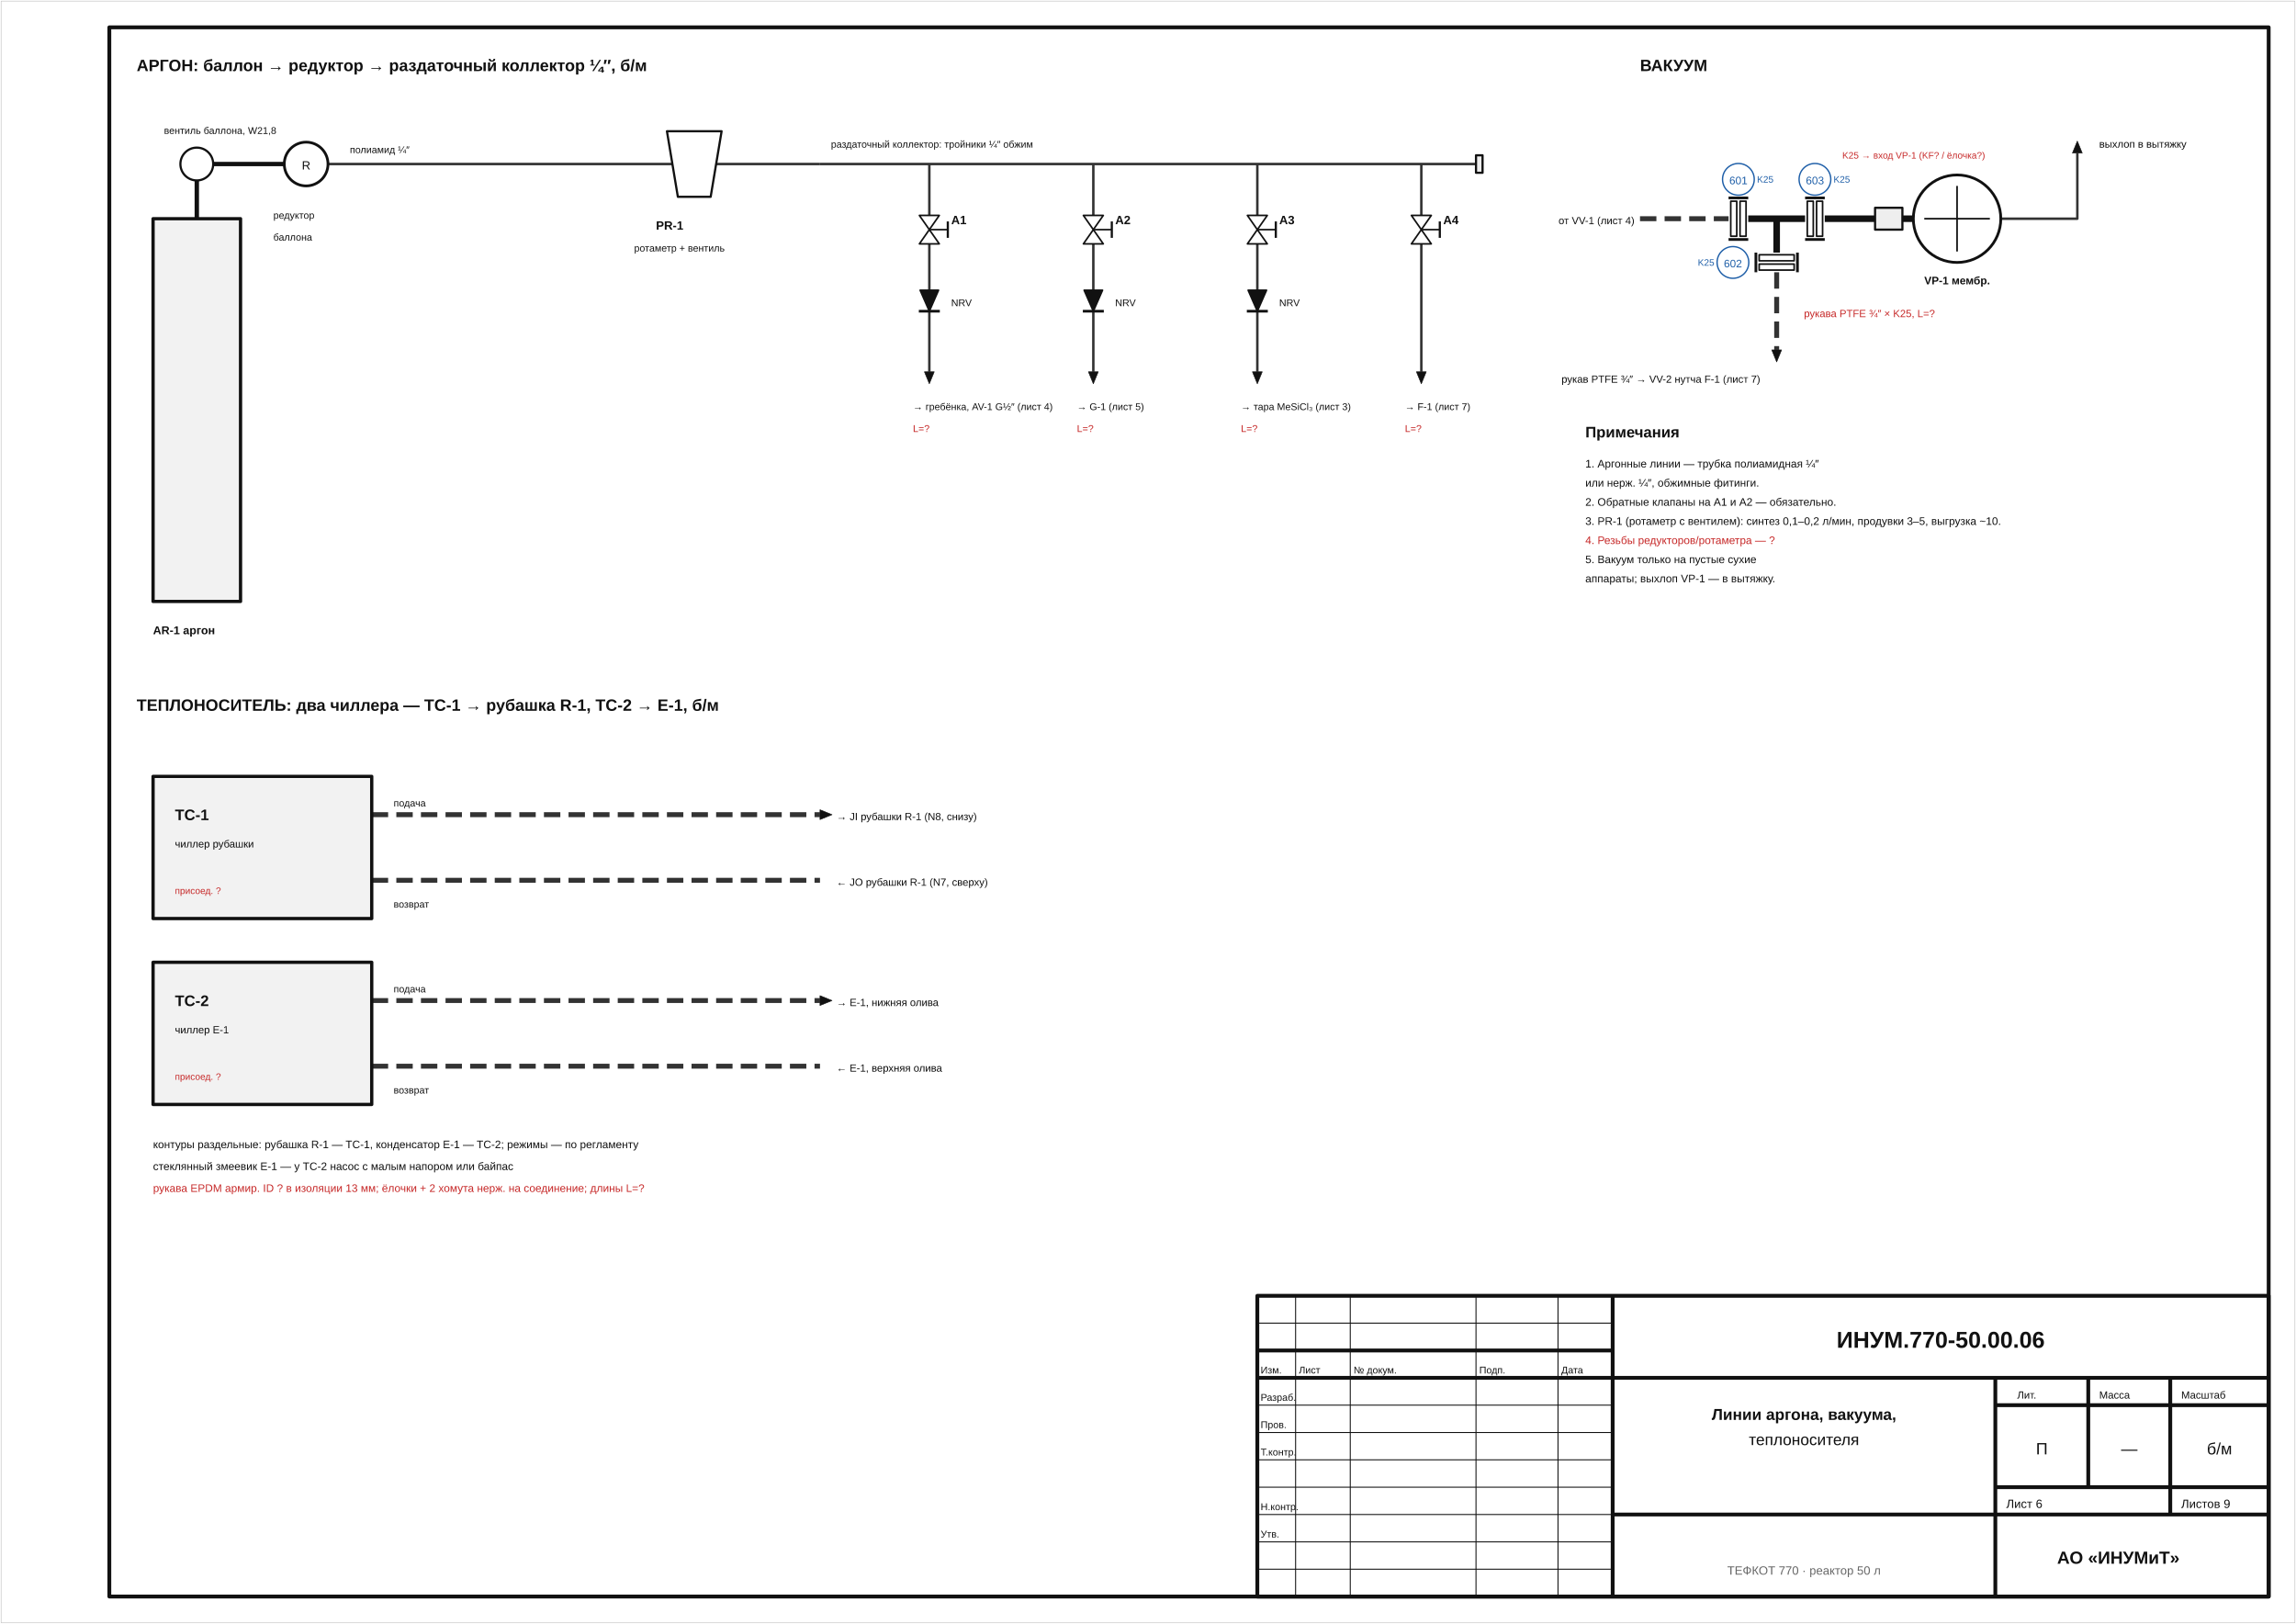
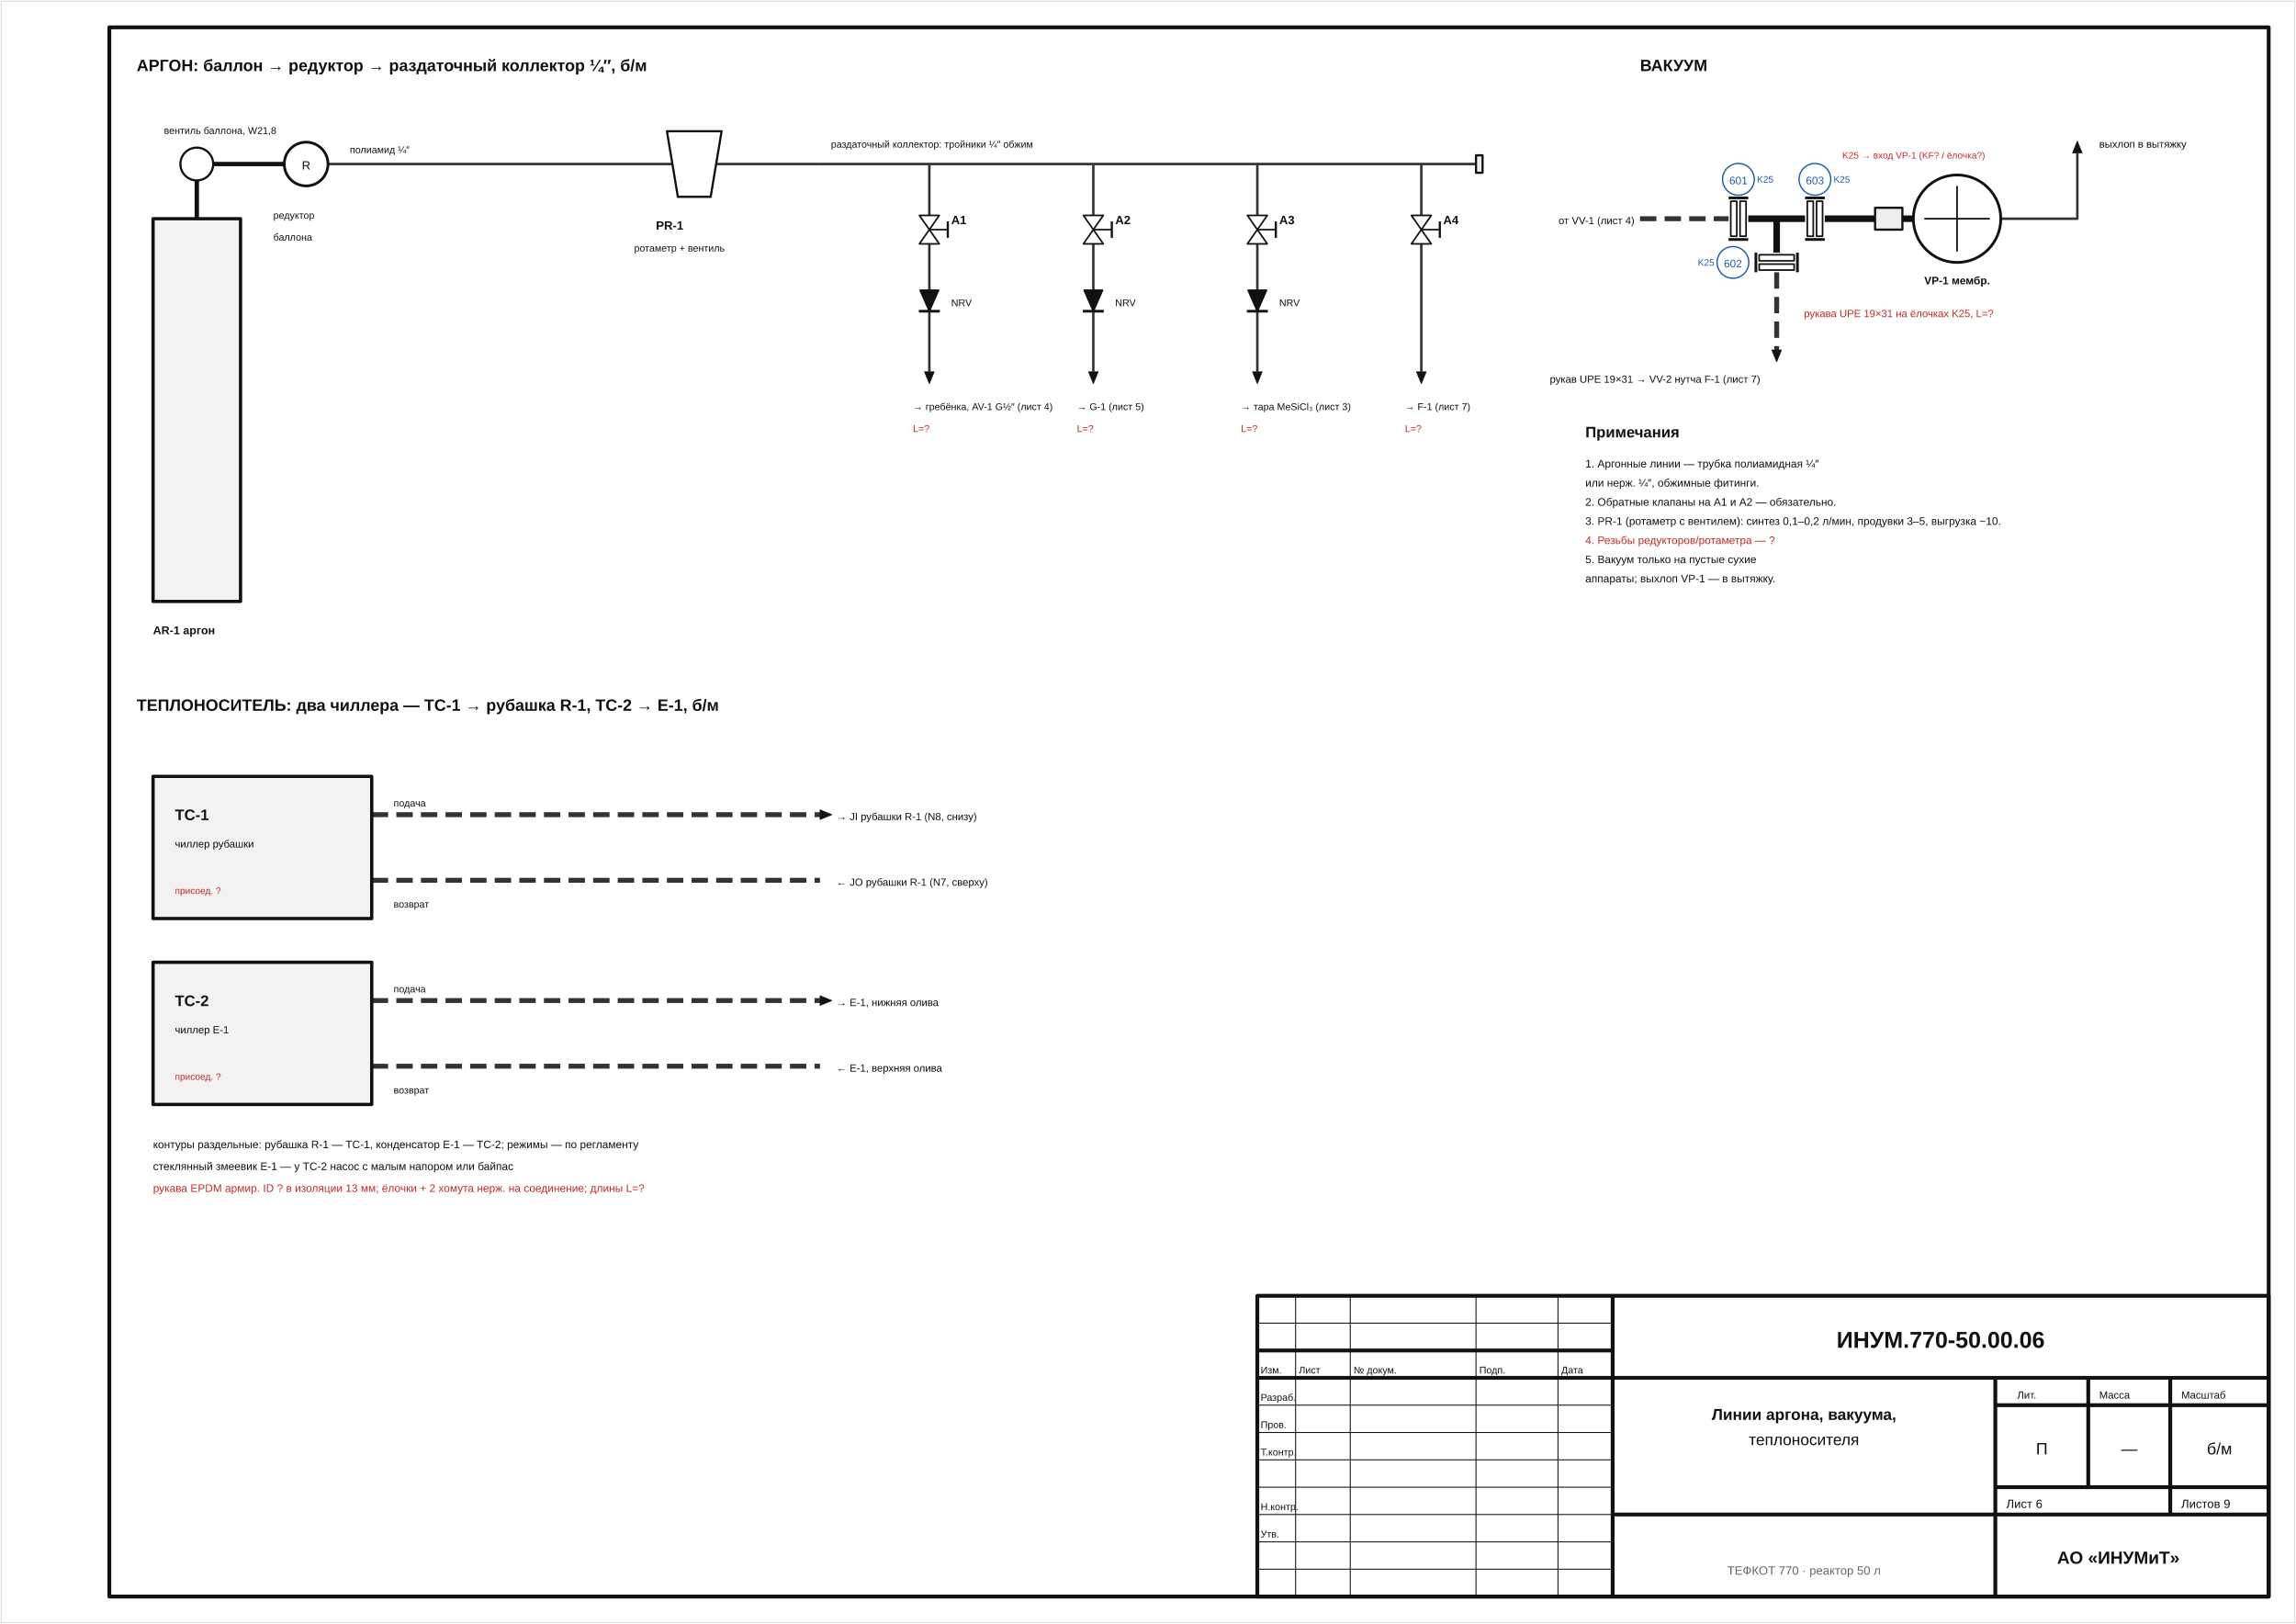
<svg xmlns="http://www.w3.org/2000/svg" viewBox="0 0 420.0 297.0" width="420.0mm" height="297.0mm" font-family="Arial, 'Liberation Sans', sans-serif">
  <rect width="100%" height="100%" fill="#fff" />
  <path d="M230.00,247.00 L295.00,247.00" fill="none" stroke="#111111" stroke-width="0.7" stroke-linejoin="round" />
  <path d="M230.00,252.00 L295.00,252.00" fill="none" stroke="#111111" stroke-width="0.7" stroke-linejoin="round" />
  <path d="M295.00,237.00 L295.00,292.00" fill="none" stroke="#111111" stroke-width="0.7" stroke-linejoin="round" />
  <path d="M295.00,252.00 L415.00,252.00" fill="none" stroke="#111111" stroke-width="0.7" stroke-linejoin="round" />
  <path d="M365.00,252.00 L365.00,292.00" fill="none" stroke="#111111" stroke-width="0.7" stroke-linejoin="round" />
  <path d="M295.00,277.00 L415.00,277.00" fill="none" stroke="#111111" stroke-width="0.7" stroke-linejoin="round" />
  <path d="M365.00,257.00 L415.00,257.00" fill="none" stroke="#111111" stroke-width="0.7" stroke-linejoin="round" />
  <path d="M365.00,272.00 L415.00,272.00" fill="none" stroke="#111111" stroke-width="0.7" stroke-linejoin="round" />
  <path d="M382.00,252.00 L382.00,272.00" fill="none" stroke="#111111" stroke-width="0.7" stroke-linejoin="round" />
  <path d="M397.00,252.00 L397.00,272.00" fill="none" stroke="#111111" stroke-width="0.7" stroke-linejoin="round" />
  <path d="M397.00,272.00 L397.00,277.00" fill="none" stroke="#111111" stroke-width="0.7" stroke-linejoin="round" />
  <path d="M36.00,40.00 L36.00,33.00" fill="none" stroke="#111111" stroke-width="0.8" stroke-linejoin="round" />
  <path d="M39.00,30.00 L52.00,30.00" fill="none" stroke="#111111" stroke-width="0.8" stroke-linejoin="round" />
  <path d="M60.00,30.00 L150.00,30.00" fill="none" stroke="#333333" stroke-width="0.45" stroke-linejoin="round" />
  <path d="M150.00,30.00 L270.00,30.00" fill="none" stroke="#333333" stroke-width="0.45" stroke-linejoin="round" />
  <path d="M170.00,30.00 L170.00,39.40" fill="none" stroke="#333333" stroke-width="0.45" stroke-linejoin="round" />
  <path d="M170.00,44.60 L170.00,53.08" fill="none" stroke="#333333" stroke-width="0.45" stroke-linejoin="round" />
  <path d="M170.00,56.92 L170.00,68.00" fill="none" stroke="#333333" stroke-width="0.45" stroke-linejoin="round" />
  <path d="M200.00,30.00 L200.00,39.40" fill="none" stroke="#333333" stroke-width="0.45" stroke-linejoin="round" />
  <path d="M200.00,44.60 L200.00,53.08" fill="none" stroke="#333333" stroke-width="0.45" stroke-linejoin="round" />
  <path d="M200.00,56.92 L200.00,68.00" fill="none" stroke="#333333" stroke-width="0.45" stroke-linejoin="round" />
  <path d="M230.00,30.00 L230.00,39.40" fill="none" stroke="#333333" stroke-width="0.45" stroke-linejoin="round" />
  <path d="M230.00,44.60 L230.00,53.08" fill="none" stroke="#333333" stroke-width="0.45" stroke-linejoin="round" />
  <path d="M230.00,56.92 L230.00,68.00" fill="none" stroke="#333333" stroke-width="0.45" stroke-linejoin="round" />
  <path d="M260.00,30.00 L260.00,39.40" fill="none" stroke="#333333" stroke-width="0.45" stroke-linejoin="round" />
  <path d="M260.00,44.60 L260.00,68.00" fill="none" stroke="#333333" stroke-width="0.45" stroke-linejoin="round" />
  <path d="M300.00,40.00 L316.20,40.00" fill="none" stroke="#333333" stroke-width="0.9" stroke-dasharray="3 1.5" stroke-linejoin="round" />
  <path d="M319.80,40.00 L330.20,40.00" fill="none" stroke="#111111" stroke-width="1.2" stroke-linejoin="round" />
  <path d="M325.00,40.00 L325.00,46.20" fill="none" stroke="#111111" stroke-width="1.2" stroke-linejoin="round" />
  <path d="M325.00,49.80 L325.00,64.00" fill="none" stroke="#333333" stroke-width="0.9" stroke-dasharray="3 1.5" stroke-linejoin="round" />
  <path d="M333.80,40.00 L343.00,40.00" fill="none" stroke="#111111" stroke-width="1.2" stroke-linejoin="round" />
  <path d="M348.00,40.00 L350.00,40.00" fill="none" stroke="#111111" stroke-width="1.2" stroke-linejoin="round" />
  <path d="M366.00,40.00 L380.00,40.00 L380.00,28.00" fill="none" stroke="#333333" stroke-width="0.45" stroke-linejoin="round" />
  <path d="M68.00,149.00 L150.00,149.00" fill="none" stroke="#333333" stroke-width="0.9" stroke-dasharray="3 1.5" stroke-linejoin="round" />
  <path d="M68.00,161.00 L150.00,161.00" fill="none" stroke="#333333" stroke-width="0.9" stroke-dasharray="3 1.5" stroke-linejoin="round" />
  <path d="M68.00,183.00 L150.00,183.00" fill="none" stroke="#333333" stroke-width="0.9" stroke-dasharray="3 1.5" stroke-linejoin="round" />
  <path d="M68.00,195.00 L150.00,195.00" fill="none" stroke="#333333" stroke-width="0.9" stroke-dasharray="3 1.5" stroke-linejoin="round" />
  <path d="M0.20,0.20 L419.80,0.20 L419.80,296.80 L0.20,296.80 Z" fill="none" stroke="#bbbbbb" stroke-width="0.1" stroke-linejoin="round" />
  <path d="M20.00,5.00 L415.00,5.00 L415.00,292.00 L20.00,292.00 Z" fill="none" stroke="#111111" stroke-width="0.7" stroke-linejoin="round" />
  <path d="M230.00,237.00 L415.00,237.00 L415.00,292.00 L230.00,292.00 Z" fill="none" stroke="#111111" stroke-width="0.7" stroke-linejoin="round" />
  <path d="M230.00,242.00 L295.00,242.00" fill="none" stroke="#111111" stroke-width="0.18" stroke-linejoin="round" />
  <path d="M230.00,257.00 L295.00,257.00" fill="none" stroke="#111111" stroke-width="0.18" stroke-linejoin="round" />
  <path d="M230.00,262.00 L295.00,262.00" fill="none" stroke="#111111" stroke-width="0.18" stroke-linejoin="round" />
  <path d="M230.00,267.00 L295.00,267.00" fill="none" stroke="#111111" stroke-width="0.18" stroke-linejoin="round" />
  <path d="M230.00,272.00 L295.00,272.00" fill="none" stroke="#111111" stroke-width="0.18" stroke-linejoin="round" />
  <path d="M230.00,277.00 L295.00,277.00" fill="none" stroke="#111111" stroke-width="0.18" stroke-linejoin="round" />
  <path d="M230.00,282.00 L295.00,282.00" fill="none" stroke="#111111" stroke-width="0.18" stroke-linejoin="round" />
  <path d="M230.00,287.00 L295.00,287.00" fill="none" stroke="#111111" stroke-width="0.18" stroke-linejoin="round" />
  <path d="M237.00,237.00 L237.00,292.00" fill="none" stroke="#111111" stroke-width="0.18" stroke-linejoin="round" />
  <path d="M247.00,237.00 L247.00,292.00" fill="none" stroke="#111111" stroke-width="0.18" stroke-linejoin="round" />
  <path d="M270.00,237.00 L270.00,292.00" fill="none" stroke="#111111" stroke-width="0.18" stroke-linejoin="round" />
  <path d="M285.00,237.00 L285.00,292.00" fill="none" stroke="#111111" stroke-width="0.18" stroke-linejoin="round" />
  <text x="230.60" y="251.20" font-size="1.8" text-anchor="start" fill="#111111">Изм.</text>
  <text x="237.60" y="251.20" font-size="1.8" text-anchor="start" fill="#111111">Лист</text>
  <text x="247.60" y="251.20" font-size="1.8" text-anchor="start" fill="#111111">№ докум.</text>
  <text x="270.60" y="251.20" font-size="1.8" text-anchor="start" fill="#111111">Подп.</text>
  <text x="285.60" y="251.20" font-size="1.8" text-anchor="start" fill="#111111">Дата</text>
  <text x="230.60" y="256.20" font-size="1.8" text-anchor="start" fill="#111111">Разраб.</text>
  <text x="230.60" y="261.20" font-size="1.8" text-anchor="start" fill="#111111">Пров.</text>
  <text x="230.60" y="266.20" font-size="1.8" text-anchor="start" fill="#111111">Т.контр.</text>
  <text x="230.60" y="276.20" font-size="1.8" text-anchor="start" fill="#111111">Н.контр.</text>
  <text x="230.60" y="281.20" font-size="1.8" text-anchor="start" fill="#111111">Утв.</text>
  <text x="355.00" y="246.50" font-size="4.2" text-anchor="middle" fill="#111111" font-weight="bold">ИНУМ.770-50.00.06</text>
  <text x="330.00" y="259.70" font-size="2.9" text-anchor="middle" fill="#111111" font-weight="bold">Линии аргона, вакуума,</text>
  <text x="330.00" y="264.30" font-size="2.9" text-anchor="middle" fill="#111111">теплоносителя</text>
  <text x="369.00" y="255.80" font-size="1.9" text-anchor="start" fill="#111111">Лит.</text>
  <text x="384.00" y="255.80" font-size="1.9" text-anchor="start" fill="#111111">Масса</text>
  <text x="399.00" y="255.80" font-size="1.9" text-anchor="start" fill="#111111">Масштаб</text>
  <text x="373.50" y="266.00" font-size="3" text-anchor="middle" fill="#111111">П</text>
  <text x="389.50" y="266.00" font-size="3" text-anchor="middle" fill="#111111">—</text>
  <text x="406.00" y="266.00" font-size="3" text-anchor="middle" fill="#111111">б/м</text>
  <text x="367.00" y="275.80" font-size="2.2" text-anchor="start" fill="#111111">Лист 6</text>
  <text x="399.00" y="275.80" font-size="2.2" text-anchor="start" fill="#111111">Листов 9</text>
  <text x="387.50" y="286.00" font-size="3.2" text-anchor="middle" fill="#111111" font-weight="bold">АО «ИНУМиТ»</text>
  <text x="330.00" y="288.00" font-size="2.2" text-anchor="middle" fill="#666666">ТЕФКОТ 770 · реактор 50 л</text>
  <text x="25.00" y="13.00" font-size="3.0" text-anchor="start" fill="#111111" font-weight="bold">АРГОН: баллон → редуктор → раздаточный коллектор ¼″, б/м</text>
  <path d="M28.00,40.00 L44.00,40.00 L44.00,110.00 L28.00,110.00 Z" fill="#f2f2f2" stroke="#111111" stroke-width="0.6" stroke-linejoin="round" />
  <text x="28.00" y="116.00" font-size="2.1" text-anchor="start" fill="#111111" font-weight="bold">AR-1 аргон</text>
  <circle cx="36.00" cy="30.00" r="3.00" fill="#ffffff" stroke="#111111" stroke-width="0.4" />
  <text x="30.00" y="24.50" font-size="1.8" text-anchor="start" fill="#111111">вентиль баллона, W21,8</text>
  <circle cx="56.00" cy="30.00" r="4.00" fill="#ffffff" stroke="#111111" stroke-width="0.5" />
  <text x="56.00" y="31.00" font-size="2.2" text-anchor="middle" fill="#111111">R</text>
  <text x="50.00" y="40.00" font-size="1.8" text-anchor="start" fill="#111111">редуктор</text>
  <text x="50.00" y="44.00" font-size="1.8" text-anchor="start" fill="#111111">баллона</text>
  <text x="64.00" y="28.00" font-size="1.8" text-anchor="start" fill="#111111">полиамид ¼″</text>
  <path d="M122.00,24.00 L132.00,24.00 L130.00,36.00 L124.00,36.00 Z" fill="#ffffff" stroke="#111111" stroke-width="0.4" stroke-linejoin="round" />
  <text x="120.00" y="42.00" font-size="2.2" text-anchor="start" fill="#111111" font-weight="bold">PR-1</text>
  <text x="116.00" y="46.00" font-size="1.8" text-anchor="start" fill="#111111">ротаметр + вентиль</text>
  <path d="M270.00,28.40 L271.20,28.40 L271.20,31.60 L270.00,31.60 Z" fill="#eeeeee" stroke="#111111" stroke-width="0.4" stroke-linejoin="round" />
  <text x="152.00" y="27.00" font-size="1.8" text-anchor="start" fill="#111111">раздаточный коллектор: тройники ¼″ обжим</text>
  <path d="M170.00,70.20 L169.10,68.00 L170.90,68.00 Z" fill="#111111" stroke="#111111" stroke-width="0.1" stroke-linejoin="round" />
  <path d="M168.18,39.40 L171.82,44.60 L168.18,44.60 L171.82,39.40 Z" fill="#ffffff" stroke="#111111" stroke-width="0.3" stroke-linejoin="round" />
  <path d="M170.00,42.00 L173.38,42.00" fill="none" stroke="#111111" stroke-width="0.3" stroke-linejoin="round" />
  <path d="M173.38,40.50 L173.38,43.50" fill="none" stroke="#111111" stroke-width="0.4" stroke-linejoin="round" />
  <text x="174.00" y="41.00" font-size="2.2" text-anchor="start" fill="#111111" font-weight="bold">A1</text>
  <path d="M170.00,56.92 L168.32,53.08 L171.68,53.08 Z" fill="#111111" stroke="#111111" stroke-width="0.3" stroke-linejoin="round" />
  <path d="M168.08,56.92 L171.92,56.92" fill="none" stroke="#111111" stroke-width="0.5" stroke-linejoin="round" />
  <text x="174.00" y="56.00" font-size="1.8" text-anchor="start" fill="#111111">NRV</text>
  <text x="167.00" y="75.00" font-size="1.8" text-anchor="start" fill="#111111">→ гребёнка, AV-1 G½″ (лист 4)</text>
  <text x="167.00" y="79.00" font-size="1.8" text-anchor="start" fill="#c62828">L=?</text>
  <path d="M200.00,70.20 L199.10,68.00 L200.90,68.00 Z" fill="#111111" stroke="#111111" stroke-width="0.1" stroke-linejoin="round" />
  <path d="M198.18,39.40 L201.82,44.60 L198.18,44.60 L201.82,39.40 Z" fill="#ffffff" stroke="#111111" stroke-width="0.3" stroke-linejoin="round" />
  <path d="M200.00,42.00 L203.38,42.00" fill="none" stroke="#111111" stroke-width="0.3" stroke-linejoin="round" />
  <path d="M203.38,40.50 L203.38,43.50" fill="none" stroke="#111111" stroke-width="0.4" stroke-linejoin="round" />
  <text x="204.00" y="41.00" font-size="2.2" text-anchor="start" fill="#111111" font-weight="bold">A2</text>
  <path d="M200.00,56.92 L198.32,53.08 L201.68,53.08 Z" fill="#111111" stroke="#111111" stroke-width="0.3" stroke-linejoin="round" />
  <path d="M198.08,56.92 L201.92,56.92" fill="none" stroke="#111111" stroke-width="0.5" stroke-linejoin="round" />
  <text x="204.00" y="56.00" font-size="1.8" text-anchor="start" fill="#111111">NRV</text>
  <text x="197.00" y="75.00" font-size="1.8" text-anchor="start" fill="#111111">→ G-1 (лист 5)</text>
  <text x="197.00" y="79.00" font-size="1.8" text-anchor="start" fill="#c62828">L=?</text>
  <path d="M230.00,70.20 L229.10,68.00 L230.90,68.00 Z" fill="#111111" stroke="#111111" stroke-width="0.1" stroke-linejoin="round" />
  <path d="M228.18,39.40 L231.82,44.60 L228.18,44.60 L231.82,39.40 Z" fill="#ffffff" stroke="#111111" stroke-width="0.3" stroke-linejoin="round" />
  <path d="M230.00,42.00 L233.38,42.00" fill="none" stroke="#111111" stroke-width="0.3" stroke-linejoin="round" />
  <path d="M233.38,40.50 L233.38,43.50" fill="none" stroke="#111111" stroke-width="0.4" stroke-linejoin="round" />
  <text x="234.00" y="41.00" font-size="2.2" text-anchor="start" fill="#111111" font-weight="bold">A3</text>
  <path d="M230.00,56.92 L228.32,53.08 L231.68,53.08 Z" fill="#111111" stroke="#111111" stroke-width="0.3" stroke-linejoin="round" />
  <path d="M228.08,56.92 L231.92,56.92" fill="none" stroke="#111111" stroke-width="0.5" stroke-linejoin="round" />
  <text x="234.00" y="56.00" font-size="1.8" text-anchor="start" fill="#111111">NRV</text>
  <text x="227.00" y="75.00" font-size="1.8" text-anchor="start" fill="#111111">→ тара MeSiCl₃ (лист 3)</text>
  <text x="227.00" y="79.00" font-size="1.8" text-anchor="start" fill="#c62828">L=?</text>
  <path d="M260.00,70.20 L259.10,68.00 L260.90,68.00 Z" fill="#111111" stroke="#111111" stroke-width="0.1" stroke-linejoin="round" />
  <path d="M258.18,39.40 L261.82,44.60 L258.18,44.60 L261.82,39.40 Z" fill="#ffffff" stroke="#111111" stroke-width="0.3" stroke-linejoin="round" />
  <path d="M260.00,42.00 L263.38,42.00" fill="none" stroke="#111111" stroke-width="0.3" stroke-linejoin="round" />
  <path d="M263.38,40.50 L263.38,43.50" fill="none" stroke="#111111" stroke-width="0.4" stroke-linejoin="round" />
  <text x="264.00" y="41.00" font-size="2.2" text-anchor="start" fill="#111111" font-weight="bold">A4</text>
  <text x="257.00" y="75.00" font-size="1.8" text-anchor="start" fill="#111111">→ F-1 (лист 7)</text>
  <text x="257.00" y="79.00" font-size="1.8" text-anchor="start" fill="#c62828">L=?</text>
  <text x="300.00" y="13.00" font-size="3.0" text-anchor="start" fill="#111111" font-weight="bold">ВАКУУМ</text>
  <text x="299.00" y="41.00" font-size="1.9" text-anchor="end" fill="#111111">от VV-1 (лист 4)</text>
  <path d="M316.60,36.80 L317.70,36.80 L317.70,43.20 L316.60,43.20 Z" fill="#ffffff" stroke="#111111" stroke-width="0.3" stroke-linejoin="round" />
  <path d="M318.30,36.80 L319.40,36.80 L319.40,43.20 L318.30,43.20 Z" fill="#ffffff" stroke="#111111" stroke-width="0.3" stroke-linejoin="round" />
  <path d="M316.20,36.20 L319.80,36.20" fill="none" stroke="#111111" stroke-width="0.5" stroke-linejoin="round" />
  <path d="M316.20,43.80 L319.80,43.80" fill="none" stroke="#111111" stroke-width="0.5" stroke-linejoin="round" />
  <circle cx="318.00" cy="32.80" r="2.90" fill="#ffffff" stroke="#1f5fa8" stroke-width="0.25" />
  <text x="318.00" y="33.70" font-size="2.0" text-anchor="middle" fill="#1f5fa8">601</text>
  <path d="M321.80,46.60 L328.20,46.60 L328.20,47.70 L321.80,47.70 Z" fill="#ffffff" stroke="#111111" stroke-width="0.3" stroke-linejoin="round" />
  <path d="M321.80,48.30 L328.20,48.30 L328.20,49.40 L321.80,49.40 Z" fill="#ffffff" stroke="#111111" stroke-width="0.3" stroke-linejoin="round" />
  <path d="M321.20,46.20 L321.20,49.80" fill="none" stroke="#111111" stroke-width="0.5" stroke-linejoin="round" />
  <path d="M328.80,46.20 L328.80,49.80" fill="none" stroke="#111111" stroke-width="0.5" stroke-linejoin="round" />
  <circle cx="317.00" cy="48.00" r="2.90" fill="#ffffff" stroke="#1f5fa8" stroke-width="0.25" />
  <text x="317.00" y="48.90" font-size="2.0" text-anchor="middle" fill="#1f5fa8">602</text>
  <path d="M325.00,66.20 L324.10,64.00 L325.90,64.00 Z" fill="#111111" stroke="#111111" stroke-width="0.1" stroke-linejoin="round" />
-   <text x="322.00" y="70.00" font-size="1.9" text-anchor="end" fill="#111111">рукав PTFE ¾″ → VV-2 нутча F-1 (лист 7)</text>
+   <text x="322.00" y="70.00" font-size="1.9" text-anchor="end" fill="#111111">рукав UPE 19×31 → VV-2 нутча F-1 (лист 7)</text>
  <path d="M330.60,36.80 L331.70,36.80 L331.70,43.20 L330.60,43.20 Z" fill="#ffffff" stroke="#111111" stroke-width="0.3" stroke-linejoin="round" />
  <path d="M332.30,36.80 L333.40,36.80 L333.40,43.20 L332.30,43.20 Z" fill="#ffffff" stroke="#111111" stroke-width="0.3" stroke-linejoin="round" />
  <path d="M330.20,36.20 L333.80,36.20" fill="none" stroke="#111111" stroke-width="0.5" stroke-linejoin="round" />
  <path d="M330.20,43.80 L333.80,43.80" fill="none" stroke="#111111" stroke-width="0.5" stroke-linejoin="round" />
  <circle cx="332.00" cy="32.80" r="2.90" fill="#ffffff" stroke="#1f5fa8" stroke-width="0.25" />
  <text x="332.00" y="33.70" font-size="2.0" text-anchor="middle" fill="#1f5fa8">603</text>
  <path d="M343.00,38.00 L348.00,38.00 L348.00,42.00 L343.00,42.00 Z" fill="#eeeeee" stroke="#111111" stroke-width="0.4" stroke-linejoin="round" />
  <circle cx="358.00" cy="40.00" r="8.00" fill="#ffffff" stroke="#111111" stroke-width="0.5" />
  <path d="M352.00,40.00 L364.00,40.00" fill="none" stroke="#111111" stroke-width="0.3" stroke-linejoin="round" />
  <path d="M358.00,34.00 L358.00,46.00" fill="none" stroke="#111111" stroke-width="0.3" stroke-linejoin="round" />
  <text x="352.00" y="52.00" font-size="2.0" text-anchor="start" fill="#111111" font-weight="bold">VP-1 мембр.</text>
  <text x="337.00" y="29.00" font-size="1.7" text-anchor="start" fill="#c62828">K25 → вход VP-1 (KF? / ёлочка?)</text>
  <path d="M380.00,25.80 L380.90,28.00 L379.10,28.00 Z" fill="#111111" stroke="#111111" stroke-width="0.1" stroke-linejoin="round" />
  <text x="384.00" y="27.00" font-size="1.9" text-anchor="start" fill="#111111">выхлоп в вытяжку</text>
-   <text x="330.00" y="58.00" font-size="1.9" text-anchor="start" fill="#c62828">рукава PTFE ¾″ × K25, L=?</text>
+   <text x="330.00" y="58.00" font-size="1.9" text-anchor="start" fill="#c62828">рукава UPE 19×31 на ёлочках K25, L=?</text>
  <text x="25.00" y="130.00" font-size="3.0" text-anchor="start" fill="#111111" font-weight="bold">ТЕПЛОНОСИТЕЛЬ: два чиллера — TC-1 → рубашка R-1, TC-2 → E-1, б/м</text>
  <path d="M28.00,142.00 L68.00,142.00 L68.00,168.00 L28.00,168.00 Z" fill="#f2f2f2" stroke="#111111" stroke-width="0.6" stroke-linejoin="round" />
  <text x="32.00" y="150.00" font-size="2.8" text-anchor="start" fill="#111111" font-weight="bold">TC-1</text>
  <text x="32.00" y="155.00" font-size="1.9" text-anchor="start" fill="#111111">чиллер рубашки</text>
  <text x="32.00" y="163.50" font-size="1.7" text-anchor="start" fill="#c62828">присоед. ?</text>
  <path d="M152.20,149.00 L150.00,149.90 L150.00,148.10 Z" fill="#111111" stroke="#111111" stroke-width="0.1" stroke-linejoin="round" />
  <text x="153.00" y="150.00" font-size="1.9" text-anchor="start" fill="#111111">→ JI рубашки R-1 (N8, снизу)</text>
  <text x="153.00" y="162.00" font-size="1.9" text-anchor="start" fill="#111111">← JO рубашки R-1 (N7, сверху)</text>
  <text x="72.00" y="147.50" font-size="1.8" text-anchor="start" fill="#111111">подача</text>
  <text x="72.00" y="166.00" font-size="1.8" text-anchor="start" fill="#111111">возврат</text>
  <path d="M28.00,176.00 L68.00,176.00 L68.00,202.00 L28.00,202.00 Z" fill="#f2f2f2" stroke="#111111" stroke-width="0.6" stroke-linejoin="round" />
  <text x="32.00" y="184.00" font-size="2.8" text-anchor="start" fill="#111111" font-weight="bold">TC-2</text>
  <text x="32.00" y="189.00" font-size="1.9" text-anchor="start" fill="#111111">чиллер E-1</text>
  <text x="32.00" y="197.50" font-size="1.7" text-anchor="start" fill="#c62828">присоед. ?</text>
  <path d="M152.20,183.00 L150.00,183.90 L150.00,182.10 Z" fill="#111111" stroke="#111111" stroke-width="0.1" stroke-linejoin="round" />
  <text x="153.00" y="184.00" font-size="1.9" text-anchor="start" fill="#111111">→ E-1, нижняя олива</text>
  <text x="153.00" y="196.00" font-size="1.9" text-anchor="start" fill="#111111">← E-1, верхняя олива</text>
  <text x="72.00" y="181.50" font-size="1.8" text-anchor="start" fill="#111111">подача</text>
  <text x="72.00" y="200.00" font-size="1.8" text-anchor="start" fill="#111111">возврат</text>
  <text x="28.00" y="210.00" font-size="2.0" text-anchor="start" fill="#111111">контуры раздельные: рубашка R-1 — TC-1, конденсатор E-1 — TC-2; режимы — по регламенту</text>
  <text x="28.00" y="214.00" font-size="2.0" text-anchor="start" fill="#111111">стеклянный змеевик E-1 — у TC-2 насос с малым напором или байпас</text>
  <text x="28.00" y="218.00" font-size="2.0" text-anchor="start" fill="#c62828">рукава EPDM армир. ID ? в изоляции 13 мм; ёлочки + 2 хомута нерж. на соединение; длины L=?</text>
  <text x="290.00" y="80.00" font-size="2.8" text-anchor="start" fill="#111111" font-weight="bold">Примечания</text>
  <text x="290.00" y="85.50" font-size="2.0" text-anchor="start" fill="#111111">1. Аргонные линии — трубка полиамидная ¼″</text>
  <text x="290.00" y="89.00" font-size="2.0" text-anchor="start" fill="#111111">   или нерж. ¼″, обжимные фитинги.</text>
  <text x="290.00" y="92.50" font-size="2.0" text-anchor="start" fill="#111111">2. Обратные клапаны на A1 и A2 — обязательно.</text>
  <text x="290.00" y="96.00" font-size="2.0" text-anchor="start" fill="#111111">3. PR-1 (ротаметр с вентилем): синтез 0,1–0,2 л/мин, продувки 3–5, выгрузка ~10.</text>
  <text x="290.00" y="99.50" font-size="2.0" text-anchor="start" fill="#c62828">4. Резьбы редукторов/ротаметра — ?</text>
  <text x="290.00" y="103.00" font-size="2.0" text-anchor="start" fill="#111111">5. Вакуум только на пустые сухие</text>
  <text x="290.00" y="106.50" font-size="2.0" text-anchor="start" fill="#111111">   аппараты; выхлоп VP-1 — в вытяжку.</text>
  <text x="321.40" y="33.40" font-size="1.7" text-anchor="start" fill="#1f5fa8">K25</text>
  <text x="313.60" y="48.60" font-size="1.7" text-anchor="end" fill="#1f5fa8">K25</text>
  <text x="335.40" y="33.40" font-size="1.7" text-anchor="start" fill="#1f5fa8">K25</text>
</svg>
